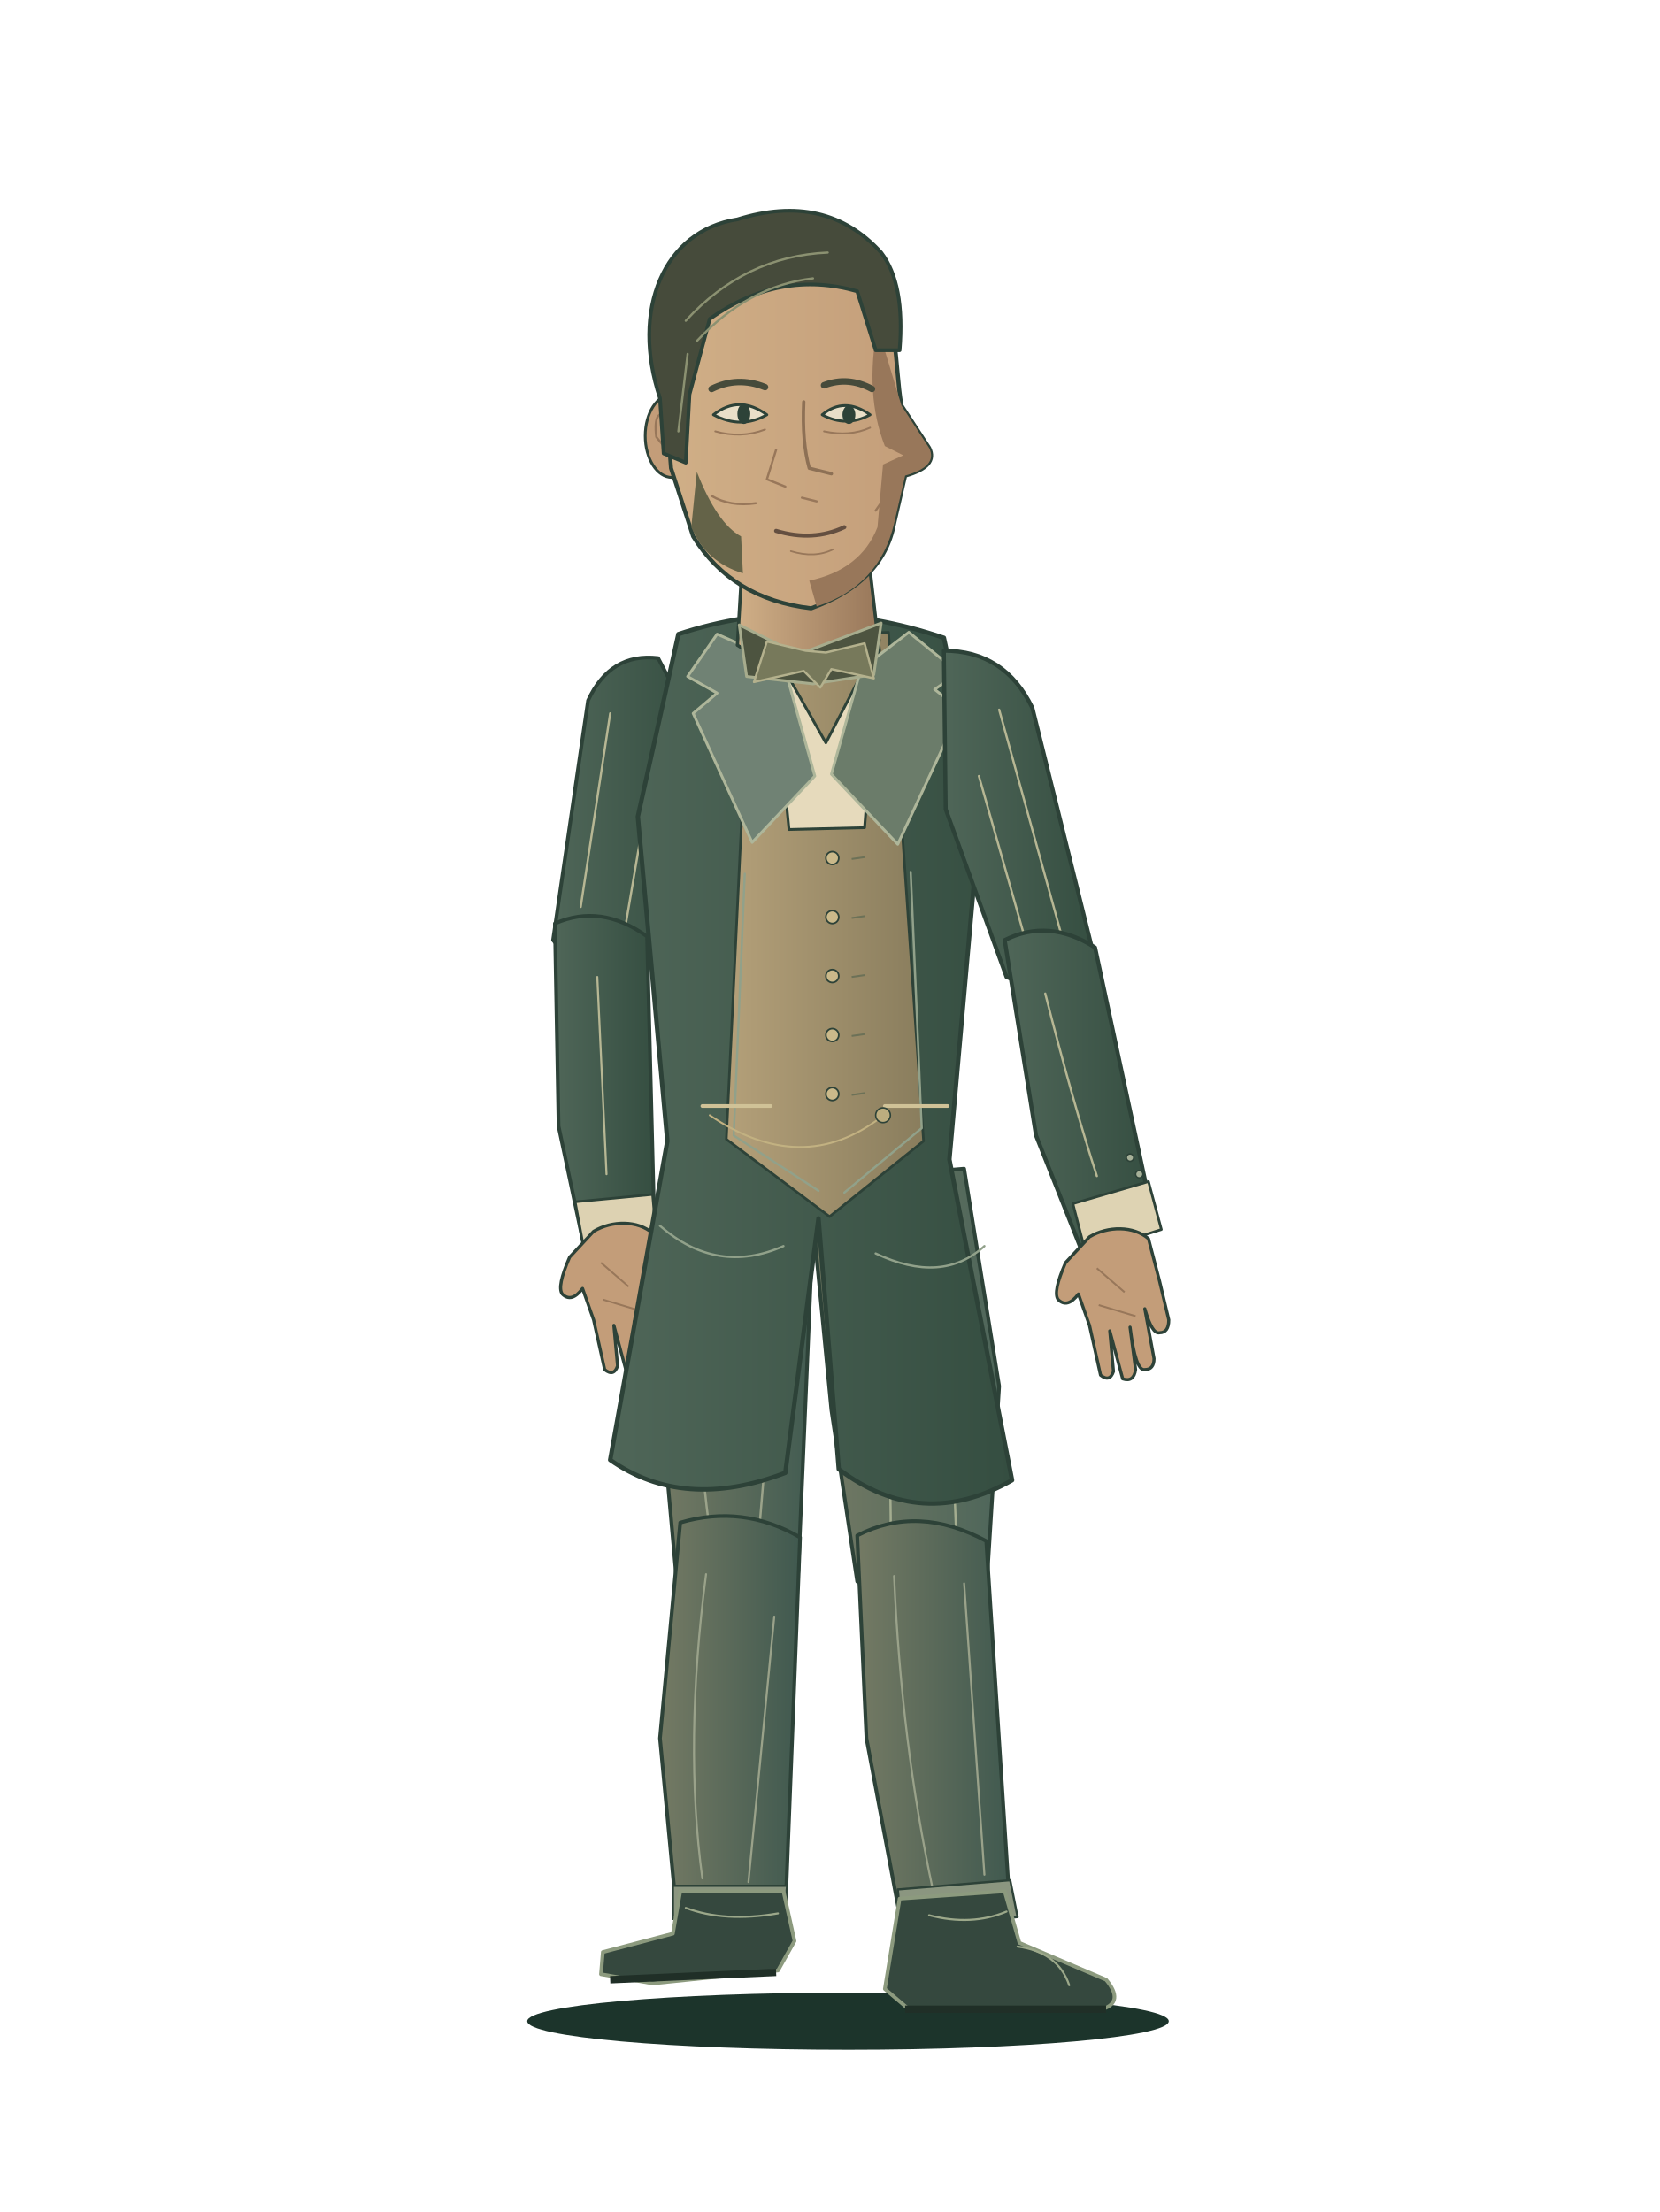
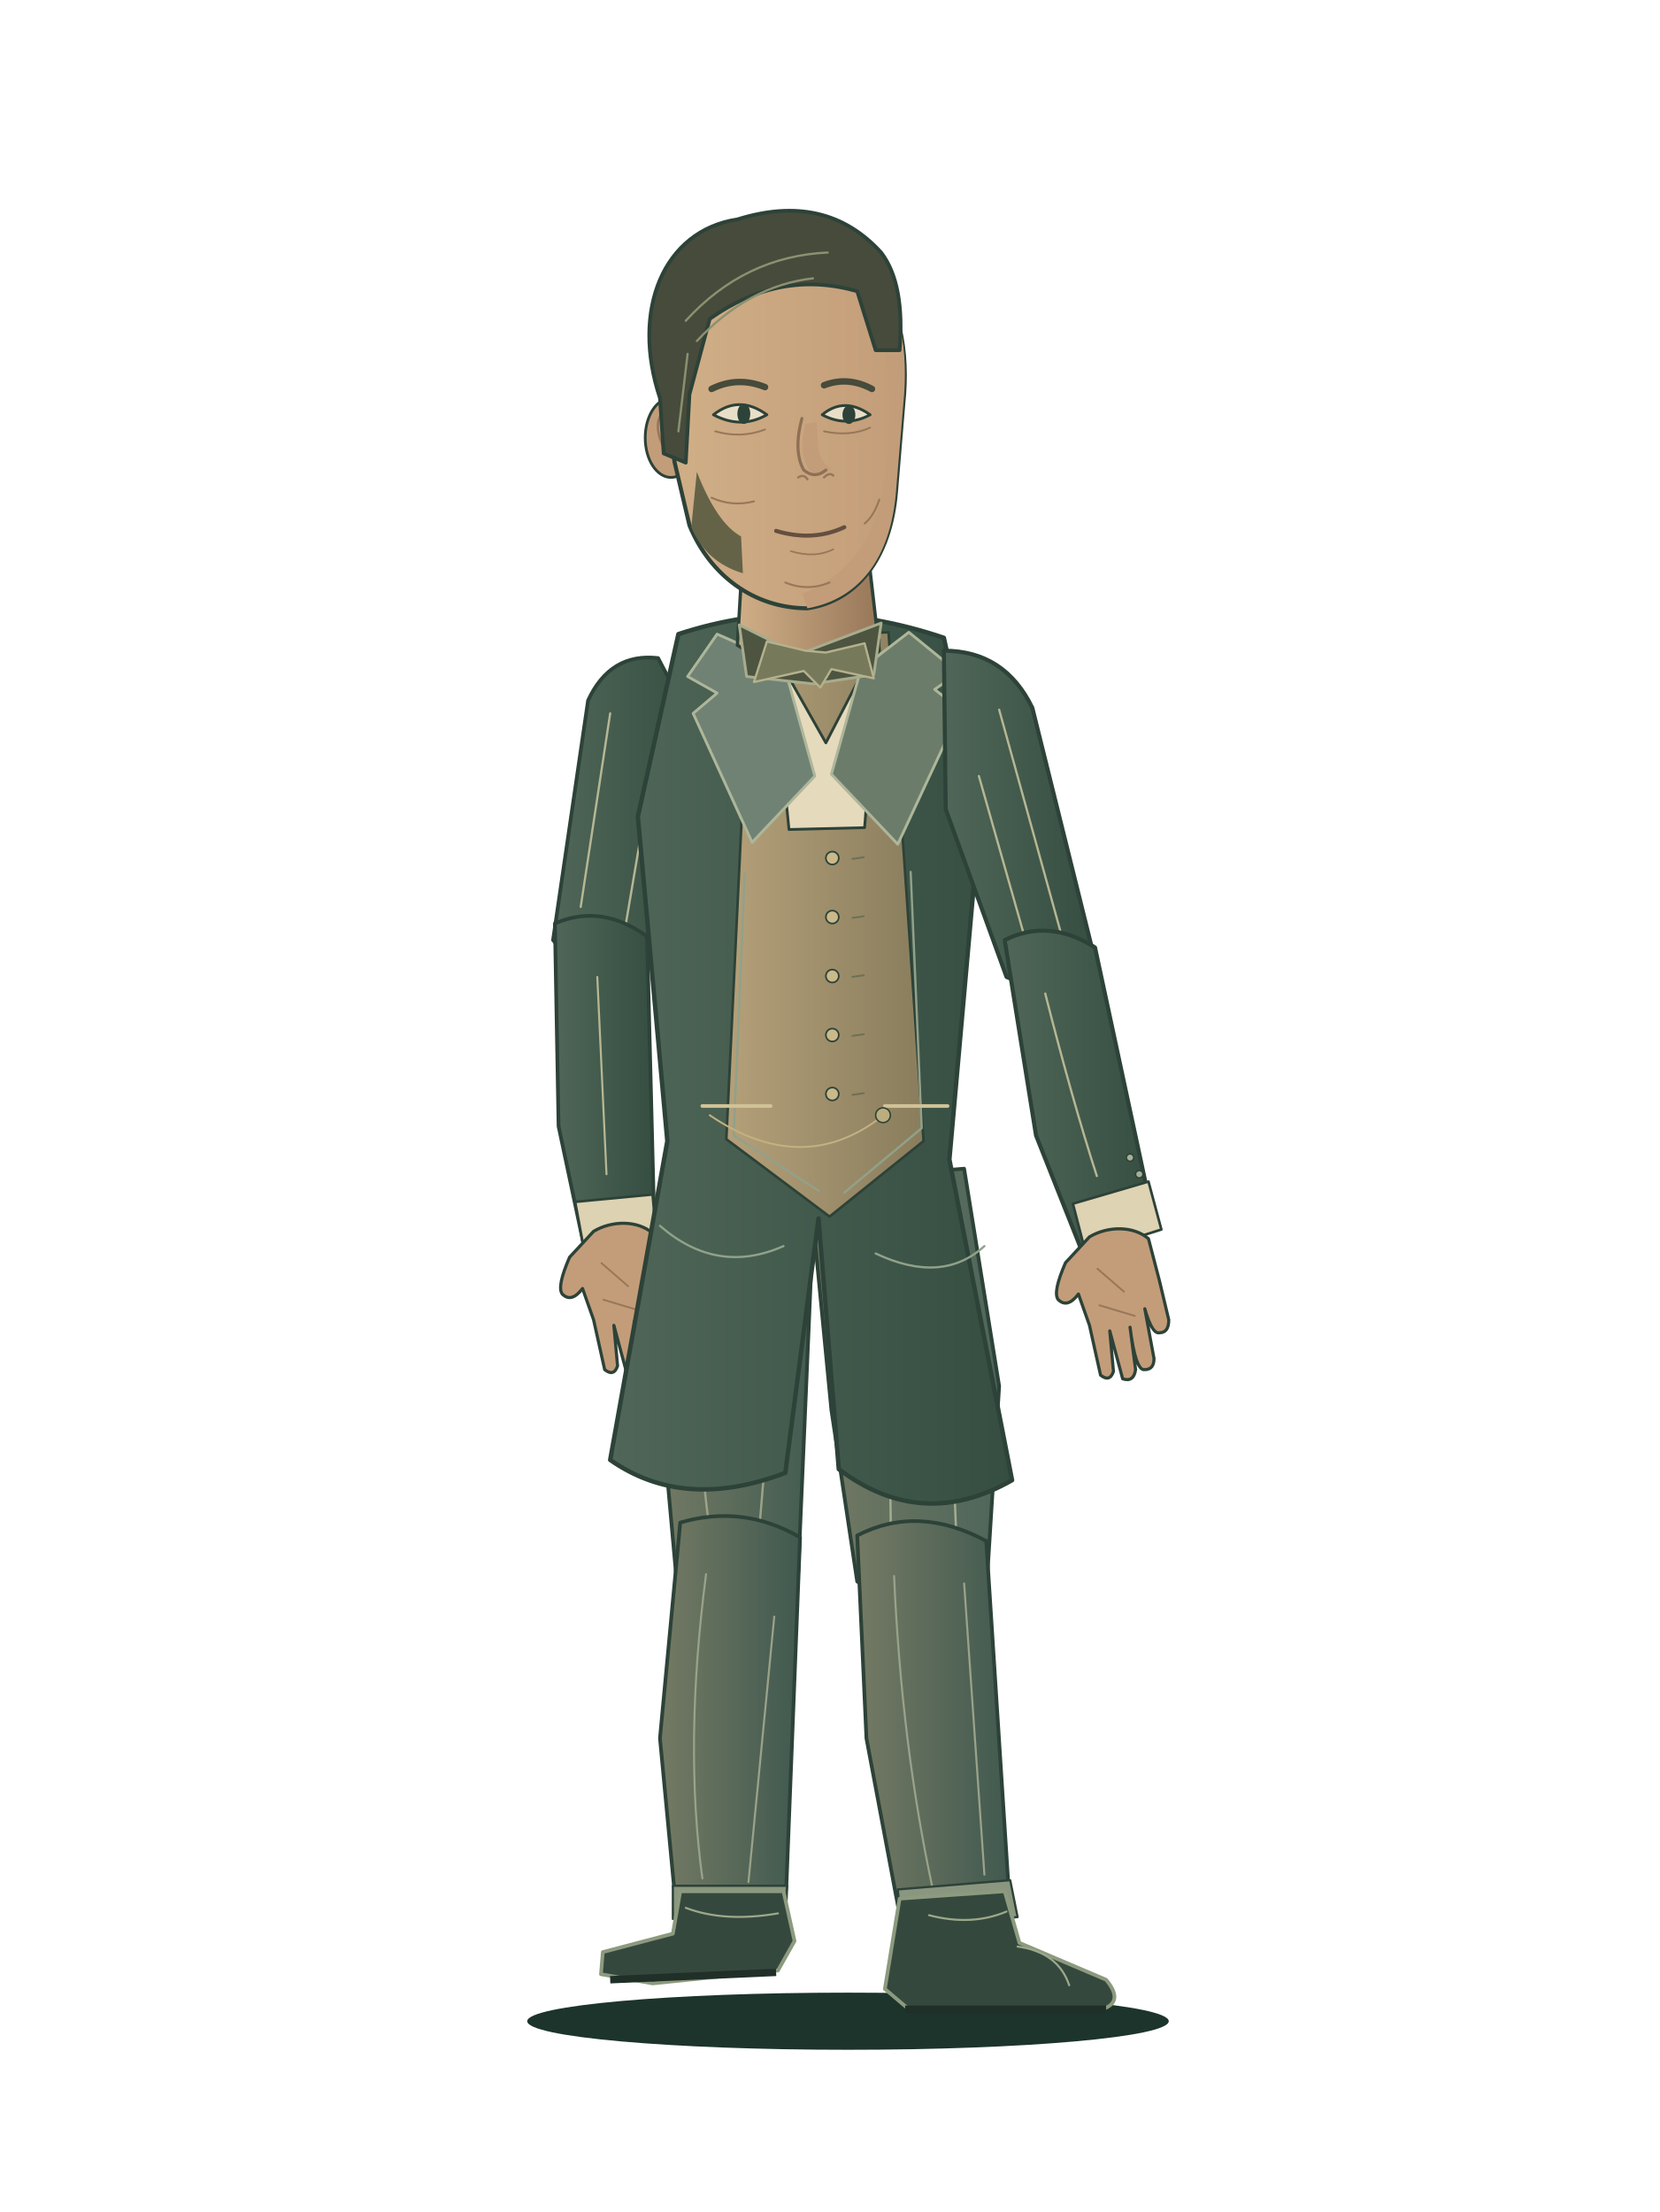
<svg xmlns="http://www.w3.org/2000/svg" width="900" height="1200" viewBox="0 0 900 1200">
  <defs>
    <linearGradient id="linear-gradient-1" x1="357" y1="750.298" x2="442" y2="750.298" gradientUnits="userSpaceOnUse">
      <stop offset="0" stop-color="#747a64" />
      <stop offset="1" stop-color="#415b51" />
    </linearGradient>
    <linearGradient id="linear-gradient-2" x1="358" y1="930.214" x2="434" y2="930.214" gradientUnits="userSpaceOnUse">
      <stop offset="0" stop-color="#747a64" />
      <stop offset="1" stop-color="#40594f" />
    </linearGradient>
    <linearGradient id="linear-gradient-3" x1="439" y1="751.641" x2="542" y2="751.641" gradientUnits="userSpaceOnUse">
      <stop offset="0" stop-color="#747a64" />
      <stop offset="1" stop-color="#4e665a" />
    </linearGradient>
    <linearGradient id="linear-gradient-4" x1="465" y1="934.595" x2="548" y2="934.595" gradientUnits="userSpaceOnUse">
      <stop offset="0" stop-color="#747a64" />
      <stop offset="1" stop-color="#40594f" />
    </linearGradient>
    <linearGradient id="linear-gradient-5" x1="300" y1="442.536" x2="380" y2="442.536" gradientUnits="userSpaceOnUse">
      <stop offset="0" stop-color="#4f6658" />
      <stop offset="1" stop-color="#354e41" />
    </linearGradient>
    <linearGradient id="linear-gradient-6" x1="301" y1="586.914" x2="355" y2="586.914" gradientUnits="userSpaceOnUse">
      <stop offset="0" stop-color="#4f6658" />
      <stop offset="1" stop-color="#354e41" />
    </linearGradient>
    <linearGradient id="linear-gradient-7" x1="331" y1="574.312" x2="549" y2="574.312" gradientUnits="userSpaceOnUse">
      <stop offset="0" stop-color="#4f6658" />
      <stop offset="1" stop-color="#354e41" />
    </linearGradient>
    <linearGradient id="linear-gradient-8" x1="394" y1="501.5" x2="501" y2="501.5" gradientUnits="userSpaceOnUse">
      <stop offset="0" stop-color="#b4a079" />
      <stop offset="1" stop-color="#897d5d" />
    </linearGradient>
    <linearGradient id="linear-gradient-9" x1="512" y1="443.452" x2="594" y2="443.452" gradientUnits="userSpaceOnUse">
      <stop offset="0" stop-color="#4f6658" />
      <stop offset="1" stop-color="#354e41" />
    </linearGradient>
    <linearGradient id="linear-gradient-10" x1="545" y1="591.929" x2="626" y2="591.929" gradientUnits="userSpaceOnUse">
      <stop offset="0" stop-color="#4f6658" />
      <stop offset="1" stop-color="#354e41" />
    </linearGradient>
    <linearGradient id="linear-gradient-11" x1="400" y1="331.647" x2="477" y2="331.647" gradientUnits="userSpaceOnUse">
      <stop offset="0" stop-color="#d0af87" />
      <stop offset="1" stop-color="#98775a" />
    </linearGradient>
-     <linearGradient id="linear-gradient-12" x1="360" y1="230.246" x2="505.087" y2="230.246" gradientUnits="userSpaceOnUse">
+     <linearGradient id="linear-gradient-12" x1="362.191" y1="230.229" x2="490.819" y2="230.229" gradientUnits="userSpaceOnUse">
      <stop offset="0" stop-color="#d0af87" />
      <stop offset="1" stop-color="#c39d79" />
    </linearGradient>
  </defs>
  <g id="Layer_1" data-name="Layer 1">
  </g>
  <g id="_00_sombra" data-name="00_sombra">
    <ellipse cx="460" cy="1096.5" rx="174" ry="15.5" fill="#1c342b" />
  </g>
  <g id="_01_muslo_lejano" data-name="01_muslo_lejano">
    <path d="M366 635 L442 643 L433 853 C416.333 868.333 394.333 869.667 367 857 L357 746 Z" fill="url(#linear-gradient-1)" stroke="#2d4238" stroke-width="2" stroke-linecap="round" stroke-linejoin="round" />
    <path d="M383 678 C377 732 378 785 386 837 M424 685 L411 840" fill="none" stroke="#9ba38a" stroke-width="1.2" stroke-linecap="round" stroke-linejoin="round" />
  </g>
  <g id="_02_pantorrilla_lejana" data-name="02_pantorrilla_lejana">
    <path d="M369 826 C391.667 819.333 413.333 822 434 834 L426 1038 L367 1038 L358 943 Z" fill="url(#linear-gradient-2)" stroke="#2d4238" stroke-width="2" stroke-linecap="round" stroke-linejoin="round" />
    <path d="M383 854 C375 915.333 374.333 970.333 381 1019 M420 877 L406 1021" fill="none" stroke="#9aa28a" stroke-width="1.1" stroke-linecap="round" stroke-linejoin="round" />
    <polygon points="365,1023 427,1023 425,1041 365,1041" fill="#8b9680" stroke="#2d4238" stroke-width="1.2" stroke-linecap="round" stroke-linejoin="round" />
  </g>
  <g id="_03_zapato_lejano" data-name="03_zapato_lejano">
    <polygon points="369,1026 425,1026 431,1053 422,1069 354,1076 326,1071 327,1059 365,1049" fill="#35483e" stroke="#8c9a7e" stroke-width="2" stroke-linecap="round" stroke-linejoin="round" />
    <line x1="331" y1="1074" x2="421" y2="1070" fill="none" stroke="#202f27" stroke-width="4" stroke-miterlimit="10" />
    <path d="M372 1035 C386 1040.333 402.667 1041.333 422 1038" fill="none" stroke="#9ca88a" stroke-width="1.1" stroke-linecap="round" stroke-linejoin="round" />
  </g>
  <g id="_04_muslo_cercano" data-name="04_muslo_cercano">
    <path d="M439 641 L523 634 L542 752 L535 864 C511 872.667 487.667 870.667 465 858 L451 765 Z" fill="url(#linear-gradient-3)" stroke="#2d4238" stroke-width="2" stroke-linecap="round" stroke-linejoin="round" />
    <path d="M466 679 C478.667 729.667 484.333 785.333 483 846 M513 689 L519 840" fill="none" stroke="#a4ad90" stroke-width="1.2" stroke-linecap="round" stroke-linejoin="round" />
  </g>
  <g id="_05_pantorrilla_cercana" data-name="05_pantorrilla_cercana">
    <path d="M465 833 C487 821.667 510.333 822.667 535 836 L548 1038 L489 1044 L470 943 Z" fill="url(#linear-gradient-4)" stroke="#2d4238" stroke-width="2" stroke-linecap="round" stroke-linejoin="round" />
    <path d="M485 855 C487.667 915.667 494.667 972.333 506 1025 M523 859 L534 1017" fill="none" stroke="#9aa28a" stroke-width="1.1" stroke-linecap="round" stroke-linejoin="round" />
    <polygon points="487,1025 548,1020 552,1040 489,1046" fill="#8b9680" stroke="#2d4238" stroke-width="1.2" stroke-linecap="round" stroke-linejoin="round" />
  </g>
  <g id="_06_zapato_cercano" data-name="06_zapato_cercano">
    <path d="M488 1030 L545 1026 L553 1054 L600 1074 C606.667 1082 606 1087.333 598 1090 L493 1090 L480 1079 Z" fill="#35483e" stroke="#8c9a7e" stroke-width="2" stroke-linecap="round" stroke-linejoin="round" />
    <line x1="491" y1="1090" x2="600" y2="1090" fill="none" stroke="#202f27" stroke-width="4" stroke-miterlimit="10" />
    <path d="M504 1039 C519.333 1043 533.333 1042.333 546 1037 M552 1056 C566.667 1058 576 1065 580 1077" fill="none" stroke="#9ca88a" stroke-width="1.1" stroke-linecap="round" stroke-linejoin="round" />
  </g>
  <g id="_08_brazo_lejano" data-name="08_brazo_lejano">
    <path d="M357 357 C339.667 355 327 362.667 319 380 L300 510 C313.333 526.667 330 532 350 526 L380 401 Z" fill="url(#linear-gradient-5)" stroke="#2d4238" stroke-width="2" stroke-linecap="round" stroke-linejoin="round" />
    <path d="M331 387 L315 492 M355 410 L338 510" fill="none" stroke="#b7b794" stroke-width="1.2" stroke-linecap="round" stroke-linejoin="round" />
  </g>
  <g id="_09_antebrazo_lejano" data-name="09_antebrazo_lejano">
    <path d="M301 501 C317.667 493.667 334.333 496 351 508 L355 667 L317 677 L303 611 Z" fill="url(#linear-gradient-6)" stroke="#2d4238" stroke-width="2" stroke-linecap="round" stroke-linejoin="round" />
    <polygon points="312,652 354,648 356,671 317,679" fill="#ddd2b2" stroke="#2d4238" stroke-width="1.4" stroke-linecap="round" stroke-linejoin="round" />
    <line x1="324" y1="530" x2="329" y2="637" fill="none" stroke="#b7b794" stroke-width="1.1" stroke-linecap="round" stroke-linejoin="round" />
  </g>
  <g id="_10_mano_lejana" data-name="10_mano_lejana">
    <path d="M322 668 C332 662 346 662 354 669 L360 692 L365 713 C365 717.667 363.333 720 360 720 C357.333 720.667 354.667 716.333 352 707 L357 734 C357 738 355.333 740 352 740 C348.667 740.667 346 733 344 717 L347 740 C346.333 744.667 344 746.333 340 745 L333 719 L335 741 C333.667 745 331.333 745.667 328 743 L322 716 L316 699 C312 704.333 308.333 705.333 305 702 C303 699.333 304.333 692.667 309 682 Z" fill="#c39d79" stroke="#2d4238" stroke-width="1.7" stroke-linecap="round" stroke-linejoin="round" />
    <line x1="326" y1="685" x2="341" y2="698" fill="none" stroke="#98775a" stroke-miterlimit="10" />
    <line x1="327" y1="705" x2="347" y2="711" fill="none" stroke="#98775a" stroke-miterlimit="10" />
  </g>
  <g id="_11_torso" data-name="11_torso">
    <path d="M368 344 C414.667 328.667 462.667 329.333 512 346 L532 438 L515 629 L549 803 C516.333 821.667 485 819.667 455 797 L444 661 L426 799 C389.333 813 357.667 810.667 331 792 L362 619 L346 443 Z" fill="url(#linear-gradient-7)" stroke="#2d4238" stroke-width="2.4" stroke-linecap="round" stroke-linejoin="round" />
    <polygon points="407,346 482,343 501,619 450,660 394,618" fill="url(#linear-gradient-8)" stroke="#2d4238" stroke-width="1.4" stroke-linecap="round" stroke-linejoin="round" />
    <polygon points="418,350 448,403 477,347 469,449 428,450" fill="#e6dabc" stroke="#2d4238" stroke-width="1.5" stroke-linecap="round" stroke-linejoin="round" />
    <polygon points="389,344 425,360 442,421 408,457 376,387 389,376 373,367" fill="#708274" stroke="#aeb69a" stroke-width="1.5" stroke-linecap="round" stroke-linejoin="round" />
    <polygon points="493,343 467,363 451,420 487,458 521,385 507,374 520,365" fill="#6b7c6a" stroke="#aeb69a" stroke-width="1.5" stroke-linecap="round" stroke-linejoin="round" />
    <path d="M404 474 L398 616 L444 646 M494 473 L500 612 L458 647 M358 665 C378.667 683 401 686.667 425 676 M475 680 C499 691.333 518.667 690 534 676" fill="none" stroke="#91a18a" stroke-width="1.2" stroke-linecap="round" stroke-linejoin="round" />
    <circle cx="451.5" cy="465.5" r="3.5" fill="#cab98a" stroke="#2d4238" stroke-width="0.9" stroke-miterlimit="10" />
    <line x1="462" y1="466" x2="469" y2="465" fill="none" stroke="#6c7157" stroke-miterlimit="10" />
    <circle cx="451.5" cy="497.5" r="3.5" fill="#cab98a" stroke="#2d4238" stroke-width="0.9" stroke-miterlimit="10" />
    <line x1="462" y1="498" x2="469" y2="497" fill="none" stroke="#6c7157" stroke-miterlimit="10" />
    <circle cx="451.5" cy="529.5" r="3.5" fill="#cab98a" stroke="#2d4238" stroke-width="0.9" stroke-miterlimit="10" />
    <line x1="462" y1="530" x2="469" y2="529" fill="none" stroke="#6c7157" stroke-miterlimit="10" />
    <circle cx="451.5" cy="561.5" r="3.5" fill="#cab98a" stroke="#2d4238" stroke-width="0.9" stroke-miterlimit="10" />
    <line x1="462" y1="562" x2="469" y2="561" fill="none" stroke="#6c7157" stroke-miterlimit="10" />
    <circle cx="451.5" cy="593.5" r="3.5" fill="#cab98a" stroke="#2d4238" stroke-width="0.9" stroke-miterlimit="10" />
    <line x1="462" y1="594" x2="469" y2="593" fill="none" stroke="#6c7157" stroke-miterlimit="10" />
    <path d="M381 600 L418 600 M480 600 L514 600" fill="none" stroke="#d0c297" stroke-width="2" stroke-linecap="round" stroke-linejoin="round" />
    <path d="M385 605 C418.333 627.667 449.333 628 478 606" fill="none" stroke="#c2b181" stroke-linecap="round" stroke-linejoin="round" />
    <circle cx="479" cy="605" r="4" fill="#bcad7f" stroke="#2d4238" stroke-width="0.8" stroke-miterlimit="10" />
  </g>
  <g id="_12_brazo_cercano" data-name="12_brazo_cercano">
    <path d="M512 353 C534 353 550 363.333 560 384 L594 521 C578.667 534.333 562.667 537.333 546 530 L513 439 Z" fill="url(#linear-gradient-9)" stroke="#2d4238" stroke-width="2.2" stroke-linecap="round" stroke-linejoin="round" />
    <path d="M542 385 L576 508 M531 421 L556 509" fill="none" stroke="#b7b794" stroke-width="1.2" stroke-linecap="round" stroke-linejoin="round" />
  </g>
  <g id="_13_antebrazo_cercano" data-name="13_antebrazo_cercano">
    <path d="M545 510 C561 502 577.333 503.333 594 514 L626 663 L587 679 L562 616 Z" fill="url(#linear-gradient-10)" stroke="#2d4238" stroke-width="2.2" stroke-linecap="round" stroke-linejoin="round" />
    <polygon points="582,653 623,641 630,667 589,680" fill="#ded3b3" stroke="#2d4238" stroke-width="1.4" stroke-linecap="round" stroke-linejoin="round" />
    <path d="M567 539 C577 578.333 586.333 611.333 595 638" fill="none" stroke="#b7b794" stroke-width="1.2" stroke-linecap="round" stroke-linejoin="round" />
    <circle cx="613" cy="628" r="2" fill="#a6b098" stroke="#2d4238" stroke-width="0.8" stroke-miterlimit="10" />
    <circle cx="618" cy="637" r="2" fill="#a6b098" stroke="#2d4238" stroke-width="0.8" stroke-miterlimit="10" />
  </g>
  <g id="_14_mano_cercana" data-name="14_mano_cercana">
    <path d="M591 671 C601 665 615 665 623 672 L629 695 L634 716 C634 720.667 632.333 723 629 723 C626.333 723.667 623.667 719.333 621 710 L626 737 C626 741 624.333 743 621 743 C617.667 743.667 615 736 613 720 L616 743 C615.333 747.667 613 749.333 609 748 L602 722 L604 744 C602.667 748 600.333 748.667 597 746 L591 719 L585 702 C581 707.333 577.333 708.333 574 705 C572 702.333 573.333 695.667 578 685 Z" fill="#c39d79" stroke="#2d4238" stroke-width="1.7" stroke-linecap="round" stroke-linejoin="round" />
    <line x1="595" y1="688" x2="610" y2="701" fill="none" stroke="#98775a" stroke-miterlimit="10" />
    <line x1="596" y1="708" x2="616" y2="714" fill="none" stroke="#98775a" stroke-miterlimit="10" />
  </g>
  <g id="_18_cuello" data-name="18_cuello">
    <path d="M403 299 L471 301 L477 353 C453.667 369 428 368 400 350 Z" fill="url(#linear-gradient-11)" stroke="#2d4238" stroke-width="1.8" stroke-linecap="round" stroke-linejoin="round" />
    <path d="M407 311 C425.667 325.667 446 326 468 312" fill="none" stroke="#98775a" stroke-width="1.2" stroke-linecap="round" stroke-linejoin="round" />
  </g>
  <g id="_19_corbatin" data-name="19_corbatin">
    <polygon points="401,339 433,355 478,338 474,366 441,371 405,367" fill="#4d5440" stroke="#a7ac8d" stroke-width="1.5" stroke-linecap="round" stroke-linejoin="round" />
    <polygon points="437,353 416,348 409,370 436,364 445,373 451,363 474,368 469,349 448,354" fill="#77795b" stroke="#b4b18d" stroke-width="1.2" stroke-linecap="round" stroke-linejoin="round" />
  </g>
  <g id="_20_cabeza" data-name="20_cabeza">
-     <ellipse cx="364.5" cy="236.5" rx="14.5" ry="22.5" fill="#c39d79" stroke="#2d4238" stroke-width="1.5" stroke-miterlimit="10" />
-     <path d="M371 148 C393 124 443 125 471 149 C488 170 485 197 489 220 L504 243 C507.333 249.667 503 254.667 491 258 L485 284 C481 305.333 466 320.667 440 330 C411.333 326.667 390 313.667 376 291 L364 254 L360 202 Z" fill="url(#linear-gradient-12)" stroke="#2d4238" stroke-width="2.2" stroke-linecap="round" stroke-linejoin="round" />
-     <path d="M476 177 C471.333 201.667 472.667 223.333 480 242 L490 247 L479 252 L476 286 C470 301.333 457.667 311 439 315 L443 329 C465.667 321.667 479.667 306.667 485 284 L491 258 C503 254.667 507.333 249.667 504 243 L489 220 Z" fill="#98775a" />
-     <path d="M364 226 C357.333 222 354.667 225.667 356 237 L364 247 M421 244 L416 260 L426 264 M482 267 L475 277 M386 269 C392.667 273 400.667 274.333 410 273" fill="none" stroke="#98775a" stroke-width="1.2" stroke-linecap="round" stroke-linejoin="round" />
-     <path d="M436 218 C435.333 232.667 436.333 244.667 439 254 L451 257" fill="none" stroke="#8d7055" stroke-width="1.8" stroke-linecap="round" stroke-linejoin="round" />
-     <line x1="435" y1="270" x2="443" y2="272" fill="none" stroke="#98775a" stroke-width="1.2" stroke-linecap="round" stroke-linejoin="round" />
-     <path d="M358 216 C342 168 360 125 400 119 C432 109 458 115 478 137 C486.667 148.333 490 166 488 190 L475 190 L465 158 C437 150 410.333 155 385 173 L374 214 L372 251 L360 246 Z" fill="#464b3b" stroke="#2d4238" stroke-width="2" stroke-linecap="round" stroke-linejoin="round" />
-     <path d="M372 174 C393.333 150.667 419 138.333 449 137 M378 185 C396.667 165 417.667 153.667 441 151 M373 192 L368 234" fill="none" stroke="#8b9171" stroke-width="1.2" stroke-linecap="round" stroke-linejoin="round" />
-     <path d="M378 256 C385.333 274.667 393.333 286.333 402 291 L403 311 C389.667 307 380.333 298.667 375 286 Z" fill="#646348" />
+     <g id="oreja_visible">
+       <ellipse cx="364" cy="237.5" rx="14" ry="21.5" fill="#c39d79" stroke="#2d4238" stroke-width="1.5" stroke-miterlimit="10" />
+       <path d="M366 225 C354 218 354 240 365 248 M364 229 C360.667 232.333 361 235.667 365 239" fill="none" stroke="#98775a" stroke-width="1.3" stroke-linecap="round" stroke-linejoin="round" />
+     </g>
+     <g id="rostro_base">
+       <path d="M374 150 C393 127 445 123 471 145 C488 163 493 190 490 219 L486 267 C483 303 465 326 438 330 C409 330 385 312 374 285 L366 251 C360 219 360 179 374 150 Z" fill="url(#linear-gradient-12)" stroke="#2d4238" stroke-width="2.2" stroke-linecap="round" stroke-linejoin="round" />
+       <path d="M477 174 C484 203 484 240 478 269 C474 293 458 314 435 322 L438 330 C466 325 483 303 486 267 L490 219 C493 190 488 164 476 152 Z" fill="#c39d79" />
+       <path d="M386 270 C393.333 273.333 401 274 409 272 M477 271 C475 277 472.333 281.333 469 284 M426 316 C434 319.333 442 319.333 450 316" fill="none" stroke="#98775a" stroke-width="1.05" stroke-linecap="round" stroke-linejoin="round" />
+     </g>
+     <g id="nariz_central">
+       <path d="M437 230 C434 240 435 249 439 255 C443 258.333 447 258 451 254 C447 252 444.667 248.333 444 243 L443 229 Z" fill="#c39d79" />
+       <path d="M435 227 C432 238 432 248 436 255 C440 258.333 444 258.333 448 255" fill="none" stroke="#8d7055" stroke-width="1.65" stroke-linecap="round" stroke-linejoin="round" />
+       <path d="M433 259 C435 257.667 436.667 258 438 260 M447 259 C449 257 450.667 256.667 452 258" fill="none" stroke="#98775a" stroke-width="1.25" stroke-linecap="round" stroke-linejoin="round" />
+     </g>
+     <g id="cabello">
+       <path d="M358 216 C342 168 360 125 400 119 C432 109 458 115 478 137 C486.667 148.333 490 166 488 190 L475 190 L465 158 C437 150 410.333 155 385 173 L374 214 L372 251 L360 246 Z" fill="#464b3b" stroke="#2d4238" stroke-width="2" stroke-linecap="round" stroke-linejoin="round" />
+       <path d="M372 174 C393.333 150.667 419 138.333 449 137 M378 185 C396.667 165 417.667 153.667 441 151 M373 192 L368 234" fill="none" stroke="#8b9171" stroke-width="1.2" stroke-linecap="round" stroke-linejoin="round" />
+       <path d="M378 256 C385.333 274.667 393.333 286.333 402 291 L403 311 C389.667 307 380.333 298.667 375 286 Z" fill="#646348" />
+     </g>
  </g>
  <g id="_21_ojos_abiertos" data-name="21_ojos_abiertos">
    <path d="M387 225 C396.333 217.667 406 217.667 416 225 C406.667 230.333 397 230.333 387 225 Z" fill="#e9dfc8" stroke="#2d4238" stroke-width="1.5" stroke-linecap="round" stroke-linejoin="round" />
    <ellipse cx="403.5" cy="224.5" rx="3.5" ry="5.5" fill="#2d4238" />
    <path d="M446 225 C454 218.333 462.667 218.333 472 225 C463.333 229.667 454.667 229.667 446 225 Z" fill="#e9dfc8" stroke="#2d4238" stroke-width="1.5" stroke-linecap="round" stroke-linejoin="round" />
    <ellipse cx="460.5" cy="225" rx="3.5" ry="5" fill="#2d4238" />
    <path d="M388 234 C397.333 236.667 406.333 236.333 415 233 M447 234 C456.333 236 464.667 235.333 472 232" fill="none" stroke="#98775a" stroke-linecap="round" stroke-linejoin="round" />
  </g>
  <g id="_24_cejas_neutras" data-name="24_cejas_neutras">
    <path d="M386 211 C395.333 206.333 405 206 415 210 M447 209 C455.667 205.667 464.333 206.333 473 211" fill="none" stroke="#464b3b" stroke-width="3.5" stroke-linecap="round" stroke-linejoin="round" />
  </g>
  <g id="_28_boca_reposo" data-name="28_boca_reposo">
    <path d="M421 288 C434.333 292 446.667 291.333 458 286" fill="none" stroke="#644f40" stroke-width="2.2" stroke-linecap="round" stroke-linejoin="round" />
    <path d="M429 299 C437.667 301.667 445.333 301.333 452 298" fill="none" stroke="#98775a" stroke-width="0.9" stroke-linecap="round" stroke-linejoin="round" />
  </g>
</svg>
